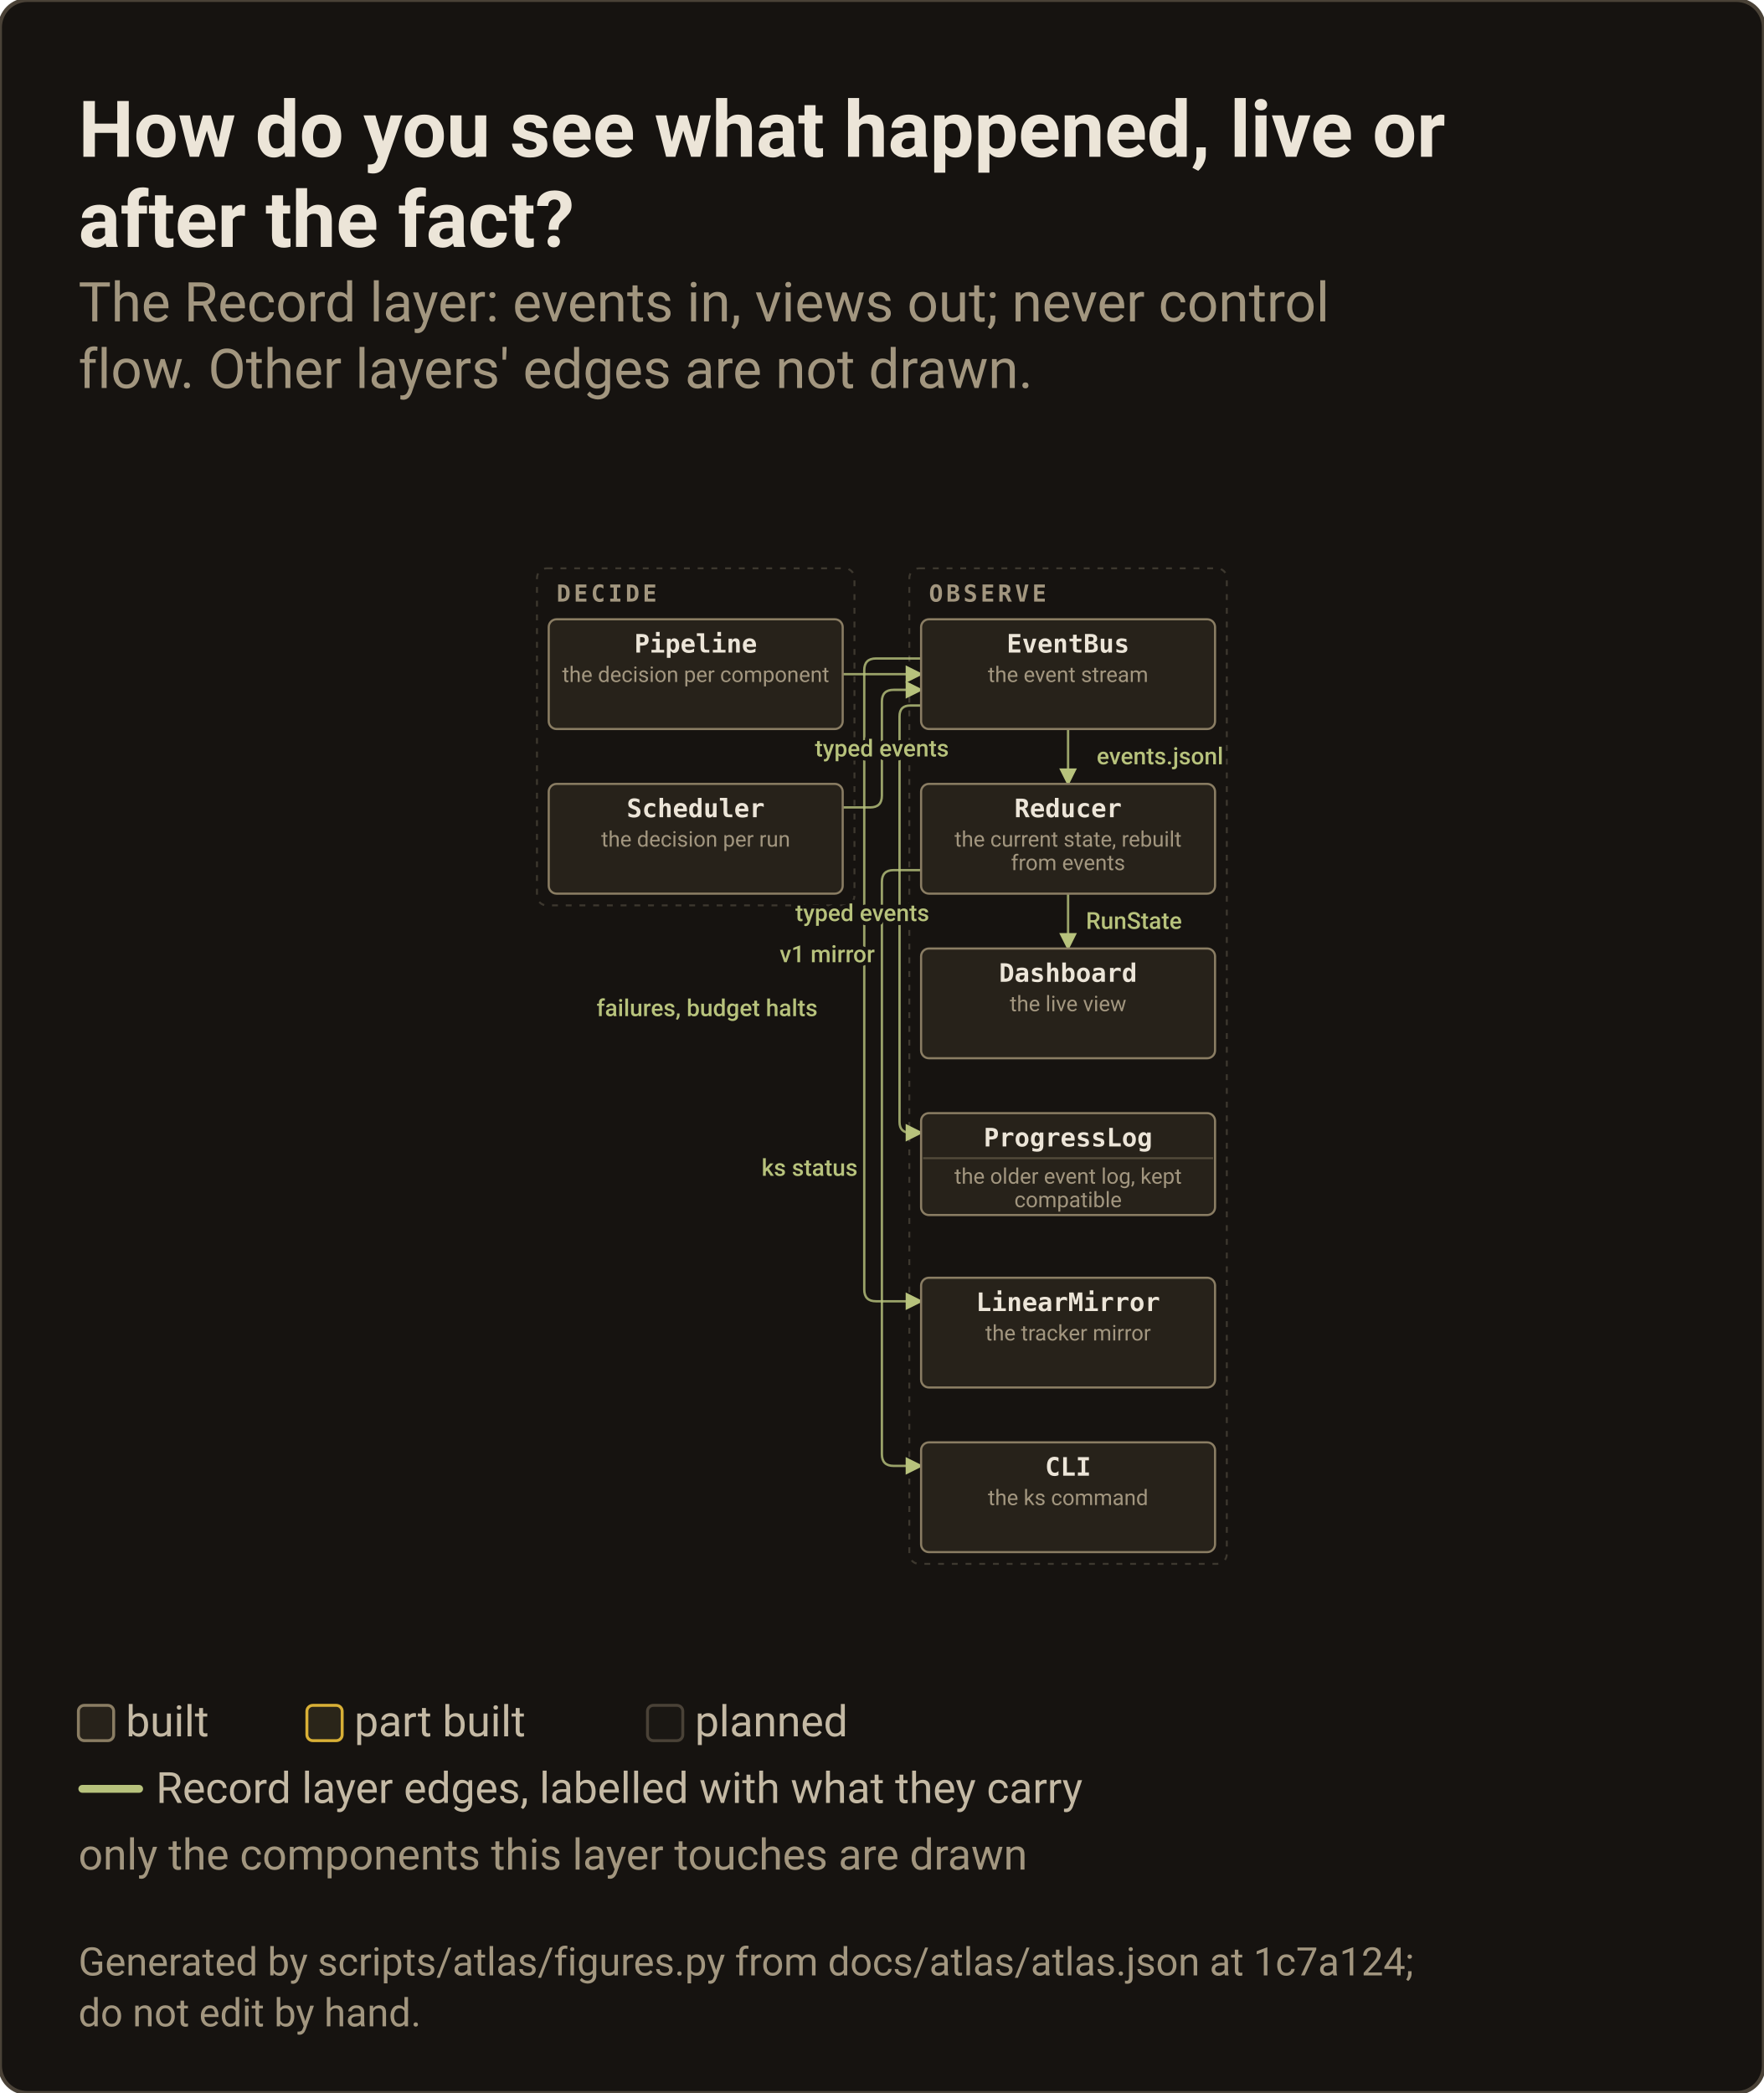
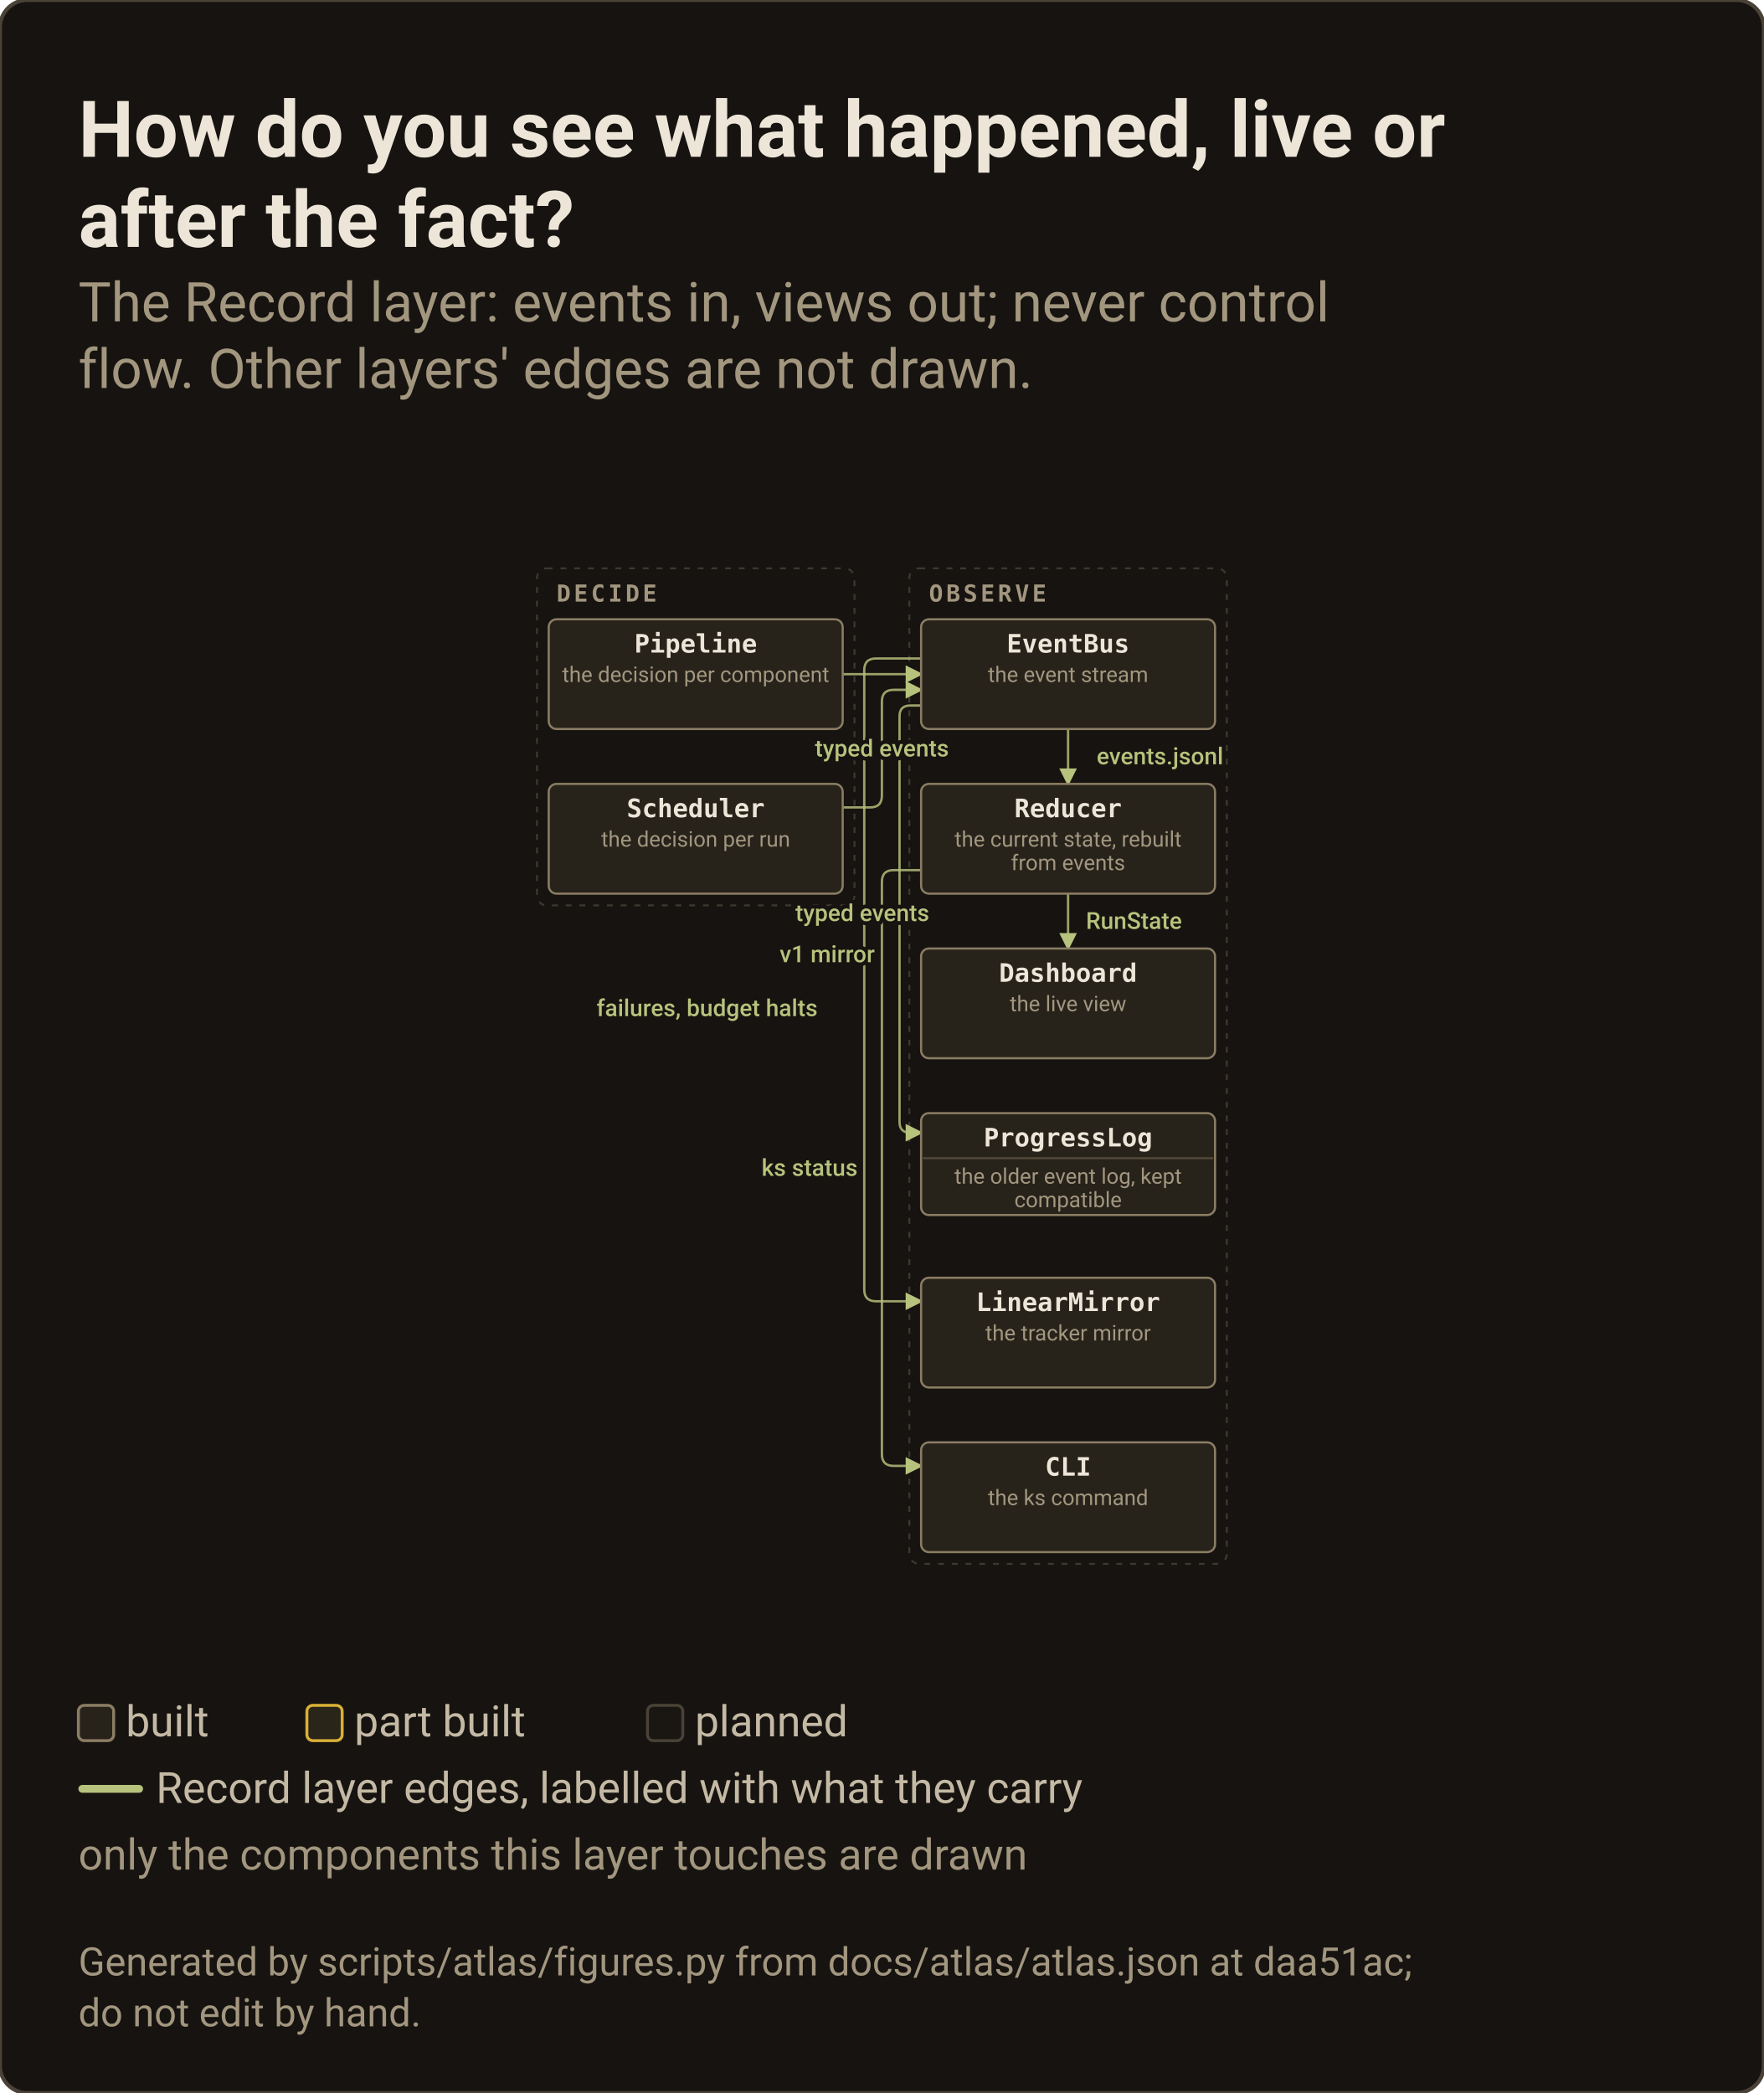
<svg xmlns="http://www.w3.org/2000/svg" width="900" height="1068" viewBox="0 0 900 1068" role="img" aria-label="Record layer of the kstrl system map">
  <rect x="0" y="0" width="900" height="1068" rx="14" fill="#161310" stroke="#4A4237" stroke-width="2" />
  <text x="40.0" y="80.0" class="c0">How do you see what happened, live or</text>
  <text x="40.0" y="126.0" class="c0">after the fact?</text>
  <text x="40.0" y="164.0" class="c1">The Record layer: events in, views out; never control</text>
  <text x="40.0" y="198.0" class="c1">flow. Other layers' edges are not drawn.</text>
  <svg id="map" x="266.0" y="216.0" width="368" height="632" viewBox="0 0 368 632" overflow="visible">
    <defs>
      <marker id="map-m-work" viewBox="0 0 8 8" refX="7" refY="4" markerUnits="userSpaceOnUse" markerWidth="9" markerHeight="9" orient="auto-start-reverse">
        <path d="M0,0 L8,4 L0,8 z" fill="#D9CDB2" />
      </marker>
      <marker id="map-m-measure" viewBox="0 0 8 8" refX="7" refY="4" markerUnits="userSpaceOnUse" markerWidth="9" markerHeight="9" orient="auto-start-reverse">
        <path d="M0,0 L8,4 L0,8 z" fill="#82A7BA" />
      </marker>
      <marker id="map-m-feedback" viewBox="0 0 8 8" refX="7" refY="4" markerUnits="userSpaceOnUse" markerWidth="9" markerHeight="9" orient="auto-start-reverse">
        <path d="M0,0 L8,4 L0,8 z" fill="#E39A86" />
      </marker>
      <marker id="map-m-operator" viewBox="0 0 8 8" refX="7" refY="4" markerUnits="userSpaceOnUse" markerWidth="9" markerHeight="9" orient="auto-start-reverse">
        <path d="M0,0 L8,4 L0,8 z" fill="#DD9BBD" />
      </marker>
      <marker id="map-m-trust" viewBox="0 0 8 8" refX="7" refY="4" markerUnits="userSpaceOnUse" markerWidth="9" markerHeight="9" orient="auto-start-reverse">
        <path d="M0,0 L8,4 L0,8 z" fill="#B48EC9" />
      </marker>
      <marker id="map-m-learn" viewBox="0 0 8 8" refX="7" refY="4" markerUnits="userSpaceOnUse" markerWidth="9" markerHeight="9" orient="auto-start-reverse">
        <path d="M0,0 L8,4 L0,8 z" fill="#86C9A9" />
      </marker>
      <marker id="map-m-record" viewBox="0 0 8 8" refX="7" refY="4" markerUnits="userSpaceOnUse" markerWidth="9" markerHeight="9" orient="auto-start-reverse">
        <path d="M0,0 L8,4 L0,8 z" fill="#B7C27C" />
      </marker>
      <marker id="map-m-change" viewBox="0 0 8 8" refX="7" refY="4" markerUnits="userSpaceOnUse" markerWidth="9" markerHeight="9" orient="auto-start-reverse">
        <path d="M0,0 L8,4 L0,8 z" fill="#E26D5A" />
      </marker>
      <marker id="map-m-reach" viewBox="0 0 8 8" refX="7" refY="4" markerUnits="userSpaceOnUse" markerWidth="9" markerHeight="9" orient="auto-start-reverse">
        <path d="M0,0 L8,4 L0,8 z" fill="#E5A84F" />
      </marker>
    </defs>
    <style>#map .node.quiet{opacity:.42}#map .node.planned{opacity:.5}#map .node.planned.quiet{opacity:.3}#map .node.meas .node__box{stroke:#82A7BA;stroke-width:2.2}#map .node.acts .node__box{stroke:#E5A84F;stroke-width:2.4}#map .node__ring{display:none;fill:none;stroke:#82A7BA;stroke-width:1.6}#map .node.meas .node__ring{display:inline}#map .flow.planned{opacity:.35}#map .flowlbl.planned{opacity:.5}#map .flow.off,#map .flowlbl.off{display:none}#map .flow.hot{opacity:1;stroke-opacity:1;stroke-width:2.6}#map .flowlbl.hot{opacity:1}</style>
    <rect x="8.0" y="74.0" width="162.0" height="172.0" rx="5" fill="none" stroke="#A2967F" stroke-opacity=".28" stroke-width="1" stroke-dasharray="3 4" />
    <text x="18.0" y="91.0" class="t1">DECIDE</text>
    <rect x="198.0" y="74.0" width="162.0" height="508.0" rx="5" fill="none" stroke="#A2967F" stroke-opacity=".28" stroke-width="1" stroke-dasharray="3 4" />
    <text x="208.0" y="91.0" class="t1">OBSERVE</text>
    <g data-layer="flow">
      <path id="map-f58" class="flow observe" data-edge="58" data-from="Pipeline" data-to="EventBus" data-art="typed events" data-kind="observe" data-layer="record" d="M 164.0 128.0 L 204.0 128.0" fill="none" stroke="#B7C27C" stroke-opacity="0.82" stroke-width="1.2" stroke-linecap="round" marker-end="url(#map-m-record)" />
      <path id="map-f59" class="flow observe" data-edge="59" data-from="Scheduler" data-to="EventBus" data-art="typed events" data-kind="observe" data-layer="record" d="M 164.0 196.0 L 178.0 196.0 Q 184.0 196.0 184.0 190.0 L 184.0 142.0 Q 184.0 136.0 190.0 136.0 L 204.0 136.0" fill="none" stroke="#B7C27C" stroke-opacity="0.82" stroke-width="1.2" stroke-linecap="round" marker-end="url(#map-m-record)" />
      <path id="map-f60" class="flow observe" data-edge="60" data-from="EventBus" data-to="ProgressLog" data-art="v1 mirror" data-kind="observe" data-layer="record" d="M 204.0 144.0 L 198.5 144.0 Q 193.0 144.0 193.0 149.5 L 193.0 356.5 Q 193.0 362.0 198.5 362.0 L 204.0 362.0" fill="none" stroke="#B7C27C" stroke-opacity="0.82" stroke-width="1.2" stroke-linecap="round" marker-end="url(#map-m-record)" />
      <path id="map-f61" class="flow observe" data-edge="61" data-from="EventBus" data-to="Reducer" data-art="events.jsonl" data-kind="observe" data-layer="record" d="M 279.0 156.0 L 279.0 184.0" fill="none" stroke="#B7C27C" stroke-opacity="0.82" stroke-width="1.2" stroke-linecap="round" marker-end="url(#map-m-record)" />
      <path id="map-f62" class="flow observe" data-edge="62" data-from="Reducer" data-to="Dashboard" data-art="RunState" data-kind="observe" data-layer="record" d="M 279.0 240.0 L 279.0 268.0" fill="none" stroke="#B7C27C" stroke-opacity="0.82" stroke-width="1.2" stroke-linecap="round" marker-end="url(#map-m-record)" />
      <path id="map-f63" class="flow observe" data-edge="63" data-from="Reducer" data-to="CLI" data-art="ks status" data-kind="observe" data-layer="record" d="M 204.0 228.0 L 190.0 228.0 Q 184.0 228.0 184.0 234.0 L 184.0 526.0 Q 184.0 532.0 190.0 532.0 L 204.0 532.0" fill="none" stroke="#B7C27C" stroke-opacity="0.82" stroke-width="1.2" stroke-linecap="round" marker-end="url(#map-m-record)" />
      <path id="map-f64" class="flow observe" data-edge="64" data-from="EventBus" data-to="LinearMirror" data-art="failures, budget halts" data-kind="observe" data-layer="record" d="M 204.0 120.0 L 181.0 120.0 Q 175.0 120.0 175.0 126.0 L 175.0 442.0 Q 175.0 448.0 181.0 448.0 L 204.0 448.0" fill="none" stroke="#B7C27C" stroke-opacity="0.82" stroke-width="1.2" stroke-linecap="round" marker-end="url(#map-m-record)" />
    </g>
    <g class="node built" data-id="Pipeline" data-kind="component" data-state="built" data-region="decide" role="button" tabindex="0" aria-label="Pipeline, the decision per component, built">
      <rect class="node__box" x="14.0" y="100.0" width="150.0" height="56.0" rx="4.0" fill="#27221A" stroke="#8A7D63" stroke-width="1.1" />
      <rect class="node__ring" x="17.0" y="103.0" width="144.0" height="50.0" rx="3.0" />
      <text x="89.0" y="117.0" class="t2">Pipeline</text>
      <g data-layer="job">
        <text x="89.0" y="132.0" class="t3">the decision per component</text>
      </g>
    </g>
    <g class="node built" data-id="Scheduler" data-kind="component" data-state="built" data-region="decide" role="button" tabindex="0" aria-label="Scheduler, the decision per run, built">
      <rect class="node__box" x="14.0" y="184.0" width="150.0" height="56.0" rx="4.0" fill="#27221A" stroke="#8A7D63" stroke-width="1.1" />
      <rect class="node__ring" x="17.0" y="187.0" width="144.0" height="50.0" rx="3.0" />
      <text x="89.0" y="201.0" class="t2">Scheduler</text>
      <g data-layer="job">
        <text x="89.0" y="216.0" class="t3">the decision per run</text>
      </g>
    </g>
    <g class="node built" data-id="EventBus" data-kind="component" data-state="built" data-region="observe" role="button" tabindex="0" aria-label="EventBus, the event stream, built">
      <rect class="node__box" x="204.0" y="100.0" width="150.0" height="56.0" rx="4.0" fill="#27221A" stroke="#8A7D63" stroke-width="1.1" />
      <rect class="node__ring" x="207.0" y="103.0" width="144.0" height="50.0" rx="3.0" />
      <text x="279.0" y="117.0" class="t2">EventBus</text>
      <g data-layer="job">
        <text x="279.0" y="132.0" class="t3">the event stream</text>
      </g>
    </g>
    <g class="node built" data-id="Reducer" data-kind="component" data-state="built" data-region="observe" role="button" tabindex="0" aria-label="Reducer, the current state, rebuilt from events, built">
      <rect class="node__box" x="204.0" y="184.0" width="150.0" height="56.0" rx="4.0" fill="#27221A" stroke="#8A7D63" stroke-width="1.1" />
      <rect class="node__ring" x="207.0" y="187.0" width="144.0" height="50.0" rx="3.0" />
      <text x="279.0" y="201.0" class="t2">Reducer</text>
      <g data-layer="job">
        <text x="279.0" y="216.0" class="t3">the current state, rebuilt</text>
        <text x="279.0" y="228.0" class="t3">from events</text>
      </g>
    </g>
    <g class="node built" data-id="Dashboard" data-kind="component" data-state="built" data-region="observe" role="button" tabindex="0" aria-label="Dashboard, the live view, built">
      <rect class="node__box" x="204.0" y="268.0" width="150.0" height="56.0" rx="4.0" fill="#27221A" stroke="#8A7D63" stroke-width="1.1" />
      <rect class="node__ring" x="207.0" y="271.0" width="144.0" height="50.0" rx="3.0" />
      <text x="279.0" y="285.0" class="t2">Dashboard</text>
      <g data-layer="job">
        <text x="279.0" y="300.0" class="t3">the live view</text>
      </g>
    </g>
    <g class="node built" data-id="ProgressLog" data-kind="store" data-state="built" data-region="observe" role="button" tabindex="0" aria-label="ProgressLog, the older event log, kept compatible, built">
      <rect class="node__box" x="204.0" y="352.0" width="150.0" height="52.0" rx="4.0" fill="#27221A" stroke="#8A7D63" stroke-width="1.1" />
      <rect class="node__ring" x="207.0" y="355.0" width="144.0" height="46.0" rx="3.0" />
      <text x="279.0" y="369.0" class="t2">ProgressLog</text>
      <line x1="205.0" y1="375.0" x2="353.0" y2="375.0" stroke="#8A7D63" stroke-opacity=".45" stroke-width="1" />
      <g data-layer="job">
        <text x="279.0" y="388.0" class="t3">the older event log, kept</text>
        <text x="279.0" y="400.0" class="t3">compatible</text>
      </g>
    </g>
    <g class="node built" data-id="LinearMirror" data-kind="component" data-state="built" data-region="observe" role="button" tabindex="0" aria-label="LinearMirror, the tracker mirror, built">
      <rect class="node__box" x="204.0" y="436.0" width="150.0" height="56.0" rx="4.0" fill="#27221A" stroke="#8A7D63" stroke-width="1.1" />
      <rect class="node__ring" x="207.0" y="439.0" width="144.0" height="50.0" rx="3.0" />
      <text x="279.0" y="453.0" class="t2">LinearMirror</text>
      <g data-layer="job">
        <text x="279.0" y="468.0" class="t3">the tracker mirror</text>
      </g>
    </g>
    <g class="node built" data-id="CLI" data-kind="component" data-state="built" data-region="observe" role="button" tabindex="0" aria-label="CLI, the ks command, built">
      <rect class="node__box" x="204.0" y="520.0" width="150.0" height="56.0" rx="4.0" fill="#27221A" stroke="#8A7D63" stroke-width="1.1" />
      <rect class="node__ring" x="207.0" y="523.0" width="144.0" height="50.0" rx="3.0" />
      <text x="279.0" y="537.0" class="t2">CLI</text>
      <g data-layer="job">
        <text x="279.0" y="552.0" class="t3">the ks command</text>
      </g>
    </g>
    <g data-layer="flow">
      <g class="flowlbl observe" data-edge="58" data-from="Pipeline" data-to="EventBus" data-layer="record">
        <text x="184.0" y="170.0" class="t0">typed events</text>
      </g>
      <g class="flowlbl observe" data-edge="59" data-from="Scheduler" data-to="EventBus" data-layer="record">
        <text x="174.0" y="254.0" class="t0">typed events</text>
      </g>
      <g class="flowlbl observe" data-edge="60" data-from="EventBus" data-to="ProgressLog" data-layer="record">
        <text x="156.1" y="275.0" class="t0">v1 mirror</text>
      </g>
      <g class="flowlbl observe" data-edge="61" data-from="EventBus" data-to="Reducer" data-layer="record">
        <text x="325.9" y="174.0" class="t0">events.jsonl</text>
      </g>
      <g class="flowlbl observe" data-edge="62" data-from="Reducer" data-to="Dashboard" data-layer="record">
        <text x="312.6" y="258.0" class="t0">RunState</text>
      </g>
      <g class="flowlbl observe" data-edge="63" data-from="Reducer" data-to="CLI" data-layer="record">
        <text x="147.1" y="384.0" class="t0">ks status</text>
      </g>
      <g class="flowlbl observe" data-edge="64" data-from="EventBus" data-to="LinearMirror" data-layer="record">
        <text x="94.8" y="302.5" class="t0">failures, budget halts</text>
      </g>
    </g>
    <style>#map .t0{font-family:ui-sans-serif,system-ui,-apple-system,"SF Pro Text","Segoe UI",Roboto,"Helvetica Neue",Arial,sans-serif;font-size:12.0px;font-weight:500;fill:#B7C27C;text-anchor:middle;paint-order:stroke;stroke:#161310;stroke-width:4;stroke-linejoin:round}#map .t1{font-family:ui-monospace,"SF Mono",SFMono-Regular,"JetBrains Mono",Menlo,Consolas,monospace;font-size:12.0px;font-weight:600;fill:#A2967F;text-anchor:start;letter-spacing:.13em}#map .t2{font-family:ui-monospace,"SF Mono",SFMono-Regular,"JetBrains Mono",Menlo,Consolas,monospace;font-size:13.0px;font-weight:600;fill:#ECE5D8;text-anchor:middle}#map .t3{font-family:ui-sans-serif,system-ui,-apple-system,"SF Pro Text","Segoe UI",Roboto,"Helvetica Neue",Arial,sans-serif;font-size:11.0px;font-weight:400;fill:#A2967F;text-anchor:middle}</style>
  </svg>
  <rect x="40.0" y="870.2" width="18" height="18" rx="3" fill="#27221A" stroke="#8A7D63" stroke-width="1.5" />
  <text x="64.2" y="886.0" class="c2">built</text>
  <rect x="156.6" y="870.2" width="18" height="18" rx="3" fill="#2A2519" stroke="#D9B036" stroke-width="1.5" />
  <text x="180.8" y="886.0" class="c2">part built</text>
  <rect x="330.4" y="870.2" width="18" height="18" rx="3" fill="#1A1713" stroke="#4A4237" stroke-width="1.5" />
  <text x="354.6" y="886.0" class="c2">planned</text>
  <rect x="40.0" y="910.8" width="33" height="4" rx="2" fill="#B7C27C" />
  <text x="79.6" y="920.0" class="c2">Record layer edges, labelled with what they carry</text>
  <text x="40.0" y="954.0" class="c3">only the components this layer touches are drawn</text>
-   <text x="40.0" y="1008.0" class="c4">Generated by scripts/atlas/figures.py from docs/atlas/atlas.json at 1c7a124;</text>
+   <text x="40.0" y="1008.0" class="c4">Generated by scripts/atlas/figures.py from docs/atlas/atlas.json at daa51ac;</text>
  <text x="40.0" y="1034.0" class="c4">do not edit by hand.</text>
  <style>.c0{font-family:ui-sans-serif,system-ui,-apple-system,"SF Pro Text","Segoe UI",Roboto,"Helvetica Neue",Arial,sans-serif;font-size:40.0px;font-weight:600;fill:#ECE5D8;text-anchor:start}.c1{font-family:ui-sans-serif,system-ui,-apple-system,"SF Pro Text","Segoe UI",Roboto,"Helvetica Neue",Arial,sans-serif;font-size:28.0px;font-weight:400;fill:#A2967F;text-anchor:start}.c2{font-family:ui-sans-serif,system-ui,-apple-system,"SF Pro Text","Segoe UI",Roboto,"Helvetica Neue",Arial,sans-serif;font-size:22.0px;font-weight:400;fill:#C4B9A4;text-anchor:start}.c3{font-family:ui-sans-serif,system-ui,-apple-system,"SF Pro Text","Segoe UI",Roboto,"Helvetica Neue",Arial,sans-serif;font-size:22.0px;font-weight:400;fill:#A2967F;text-anchor:start}.c4{font-family:ui-sans-serif,system-ui,-apple-system,"SF Pro Text","Segoe UI",Roboto,"Helvetica Neue",Arial,sans-serif;font-size:20.0px;font-weight:400;fill:#A2967F;text-anchor:start}</style>
</svg>
